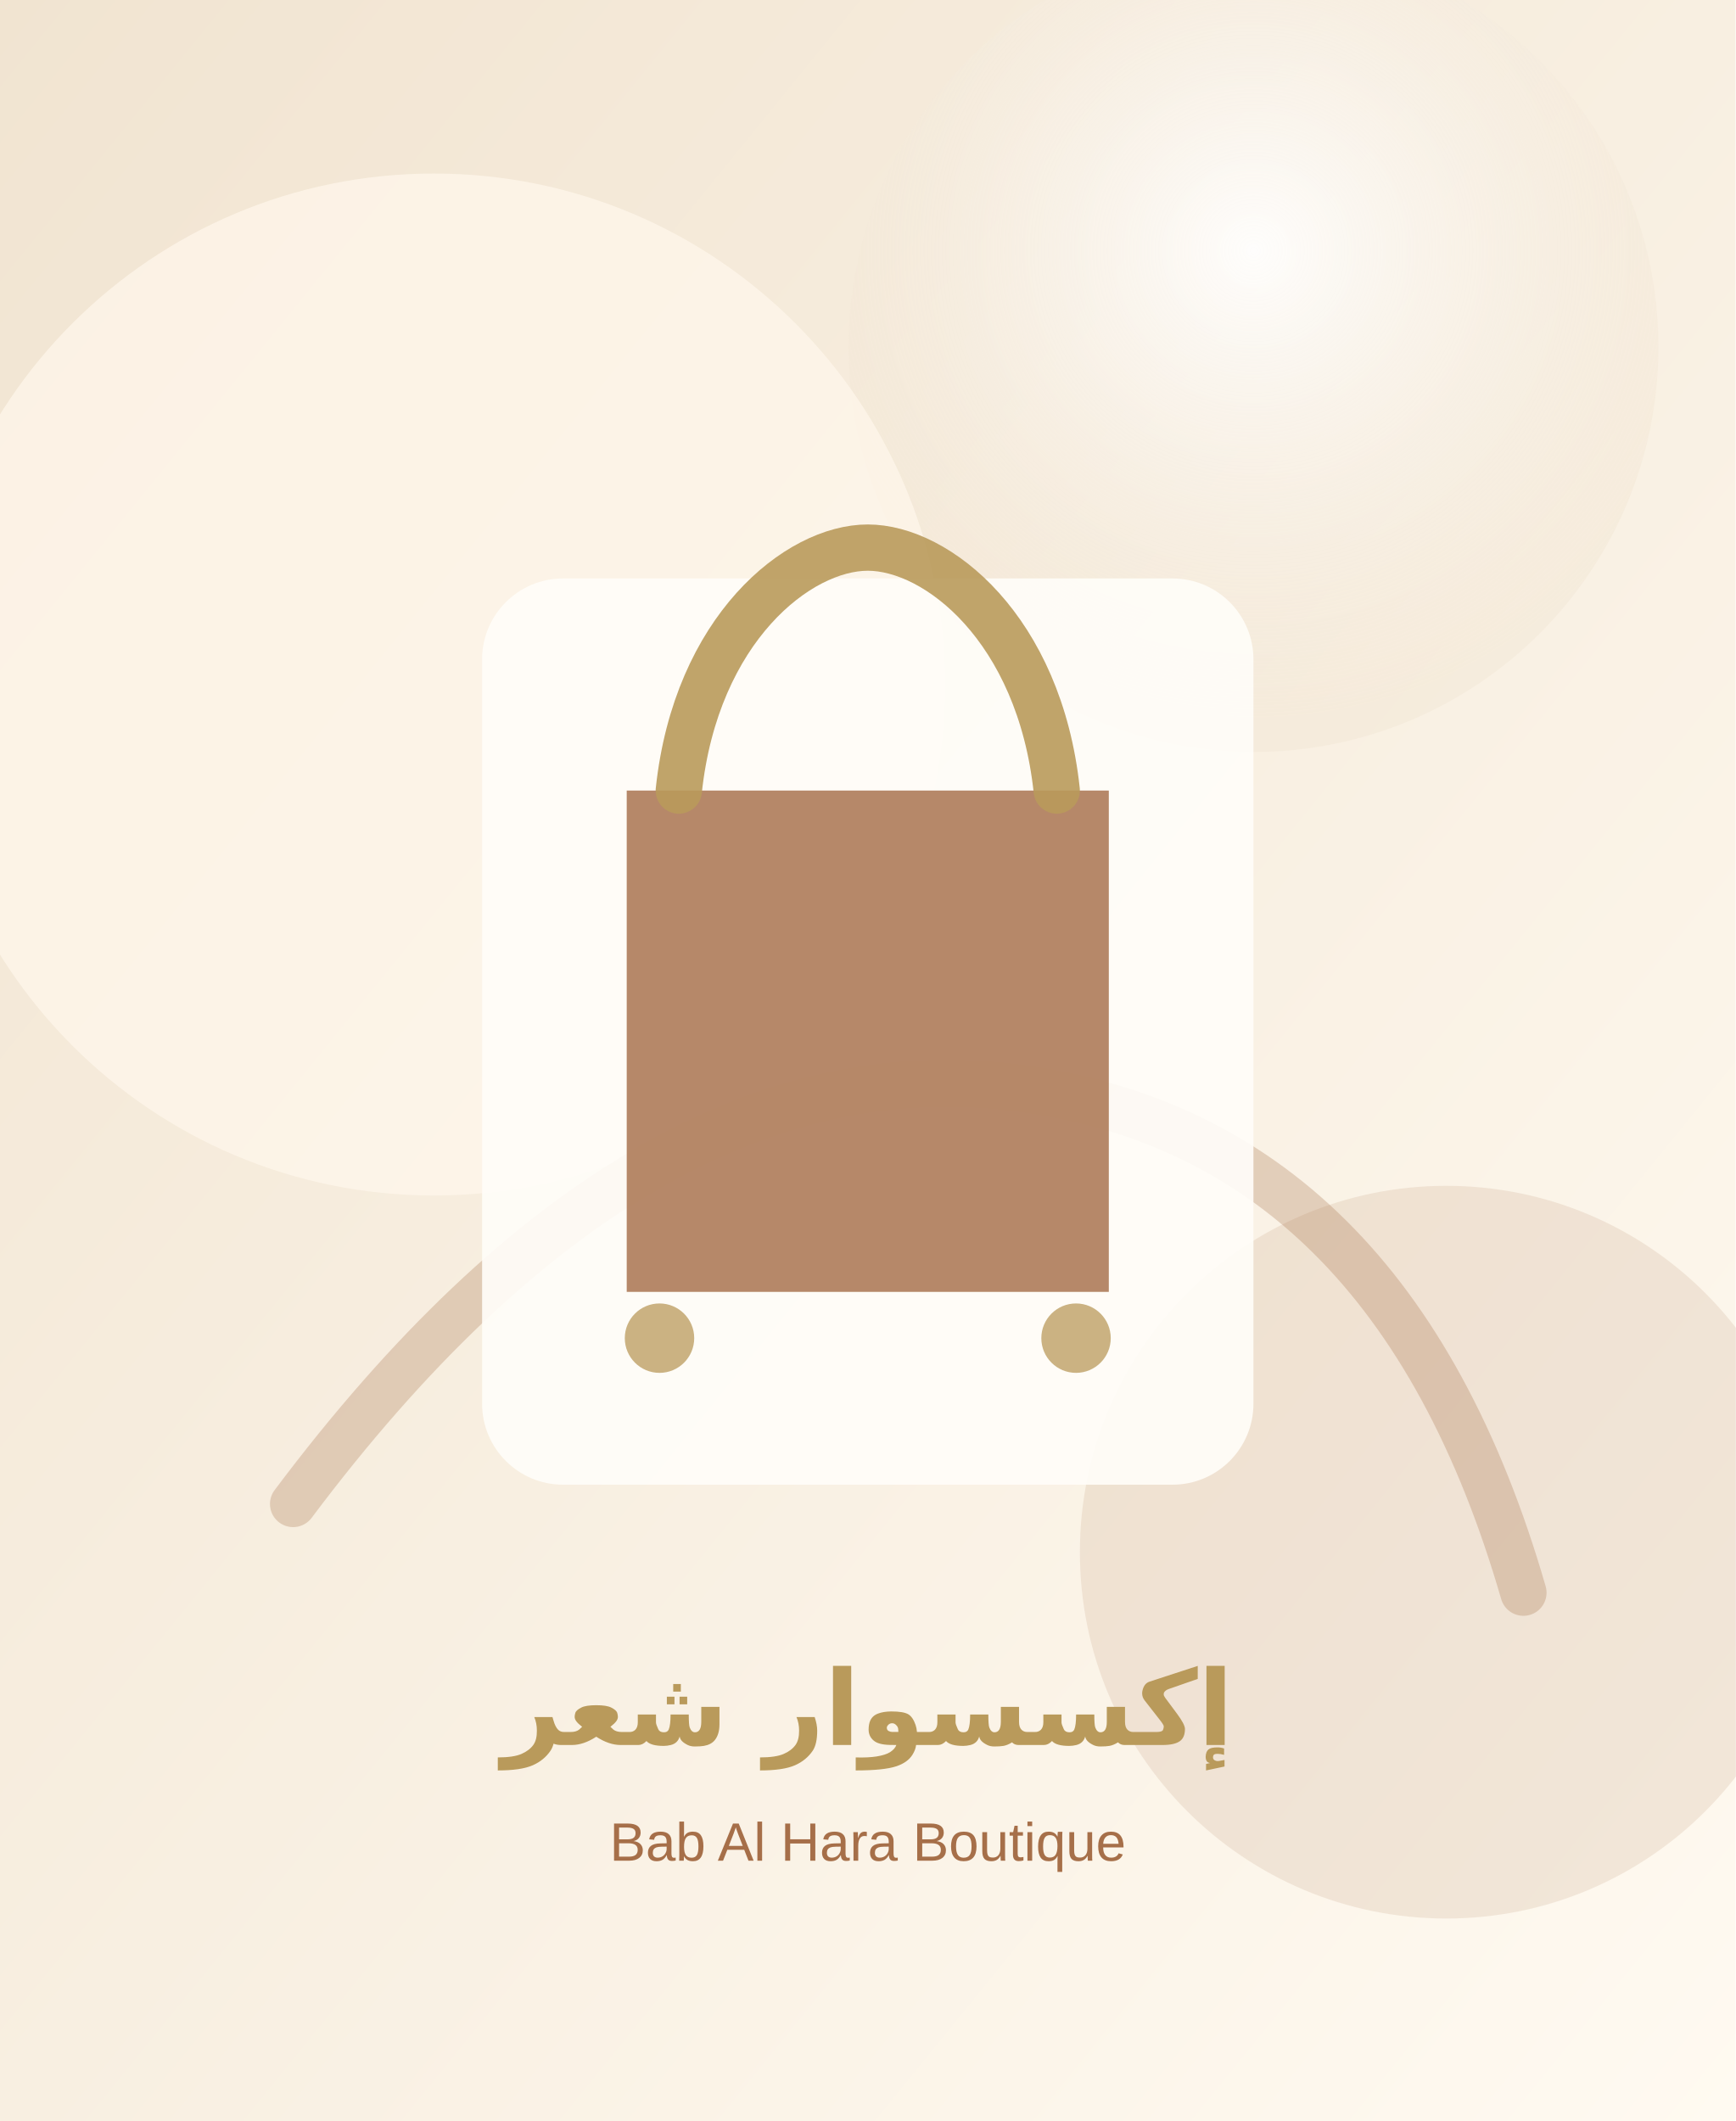
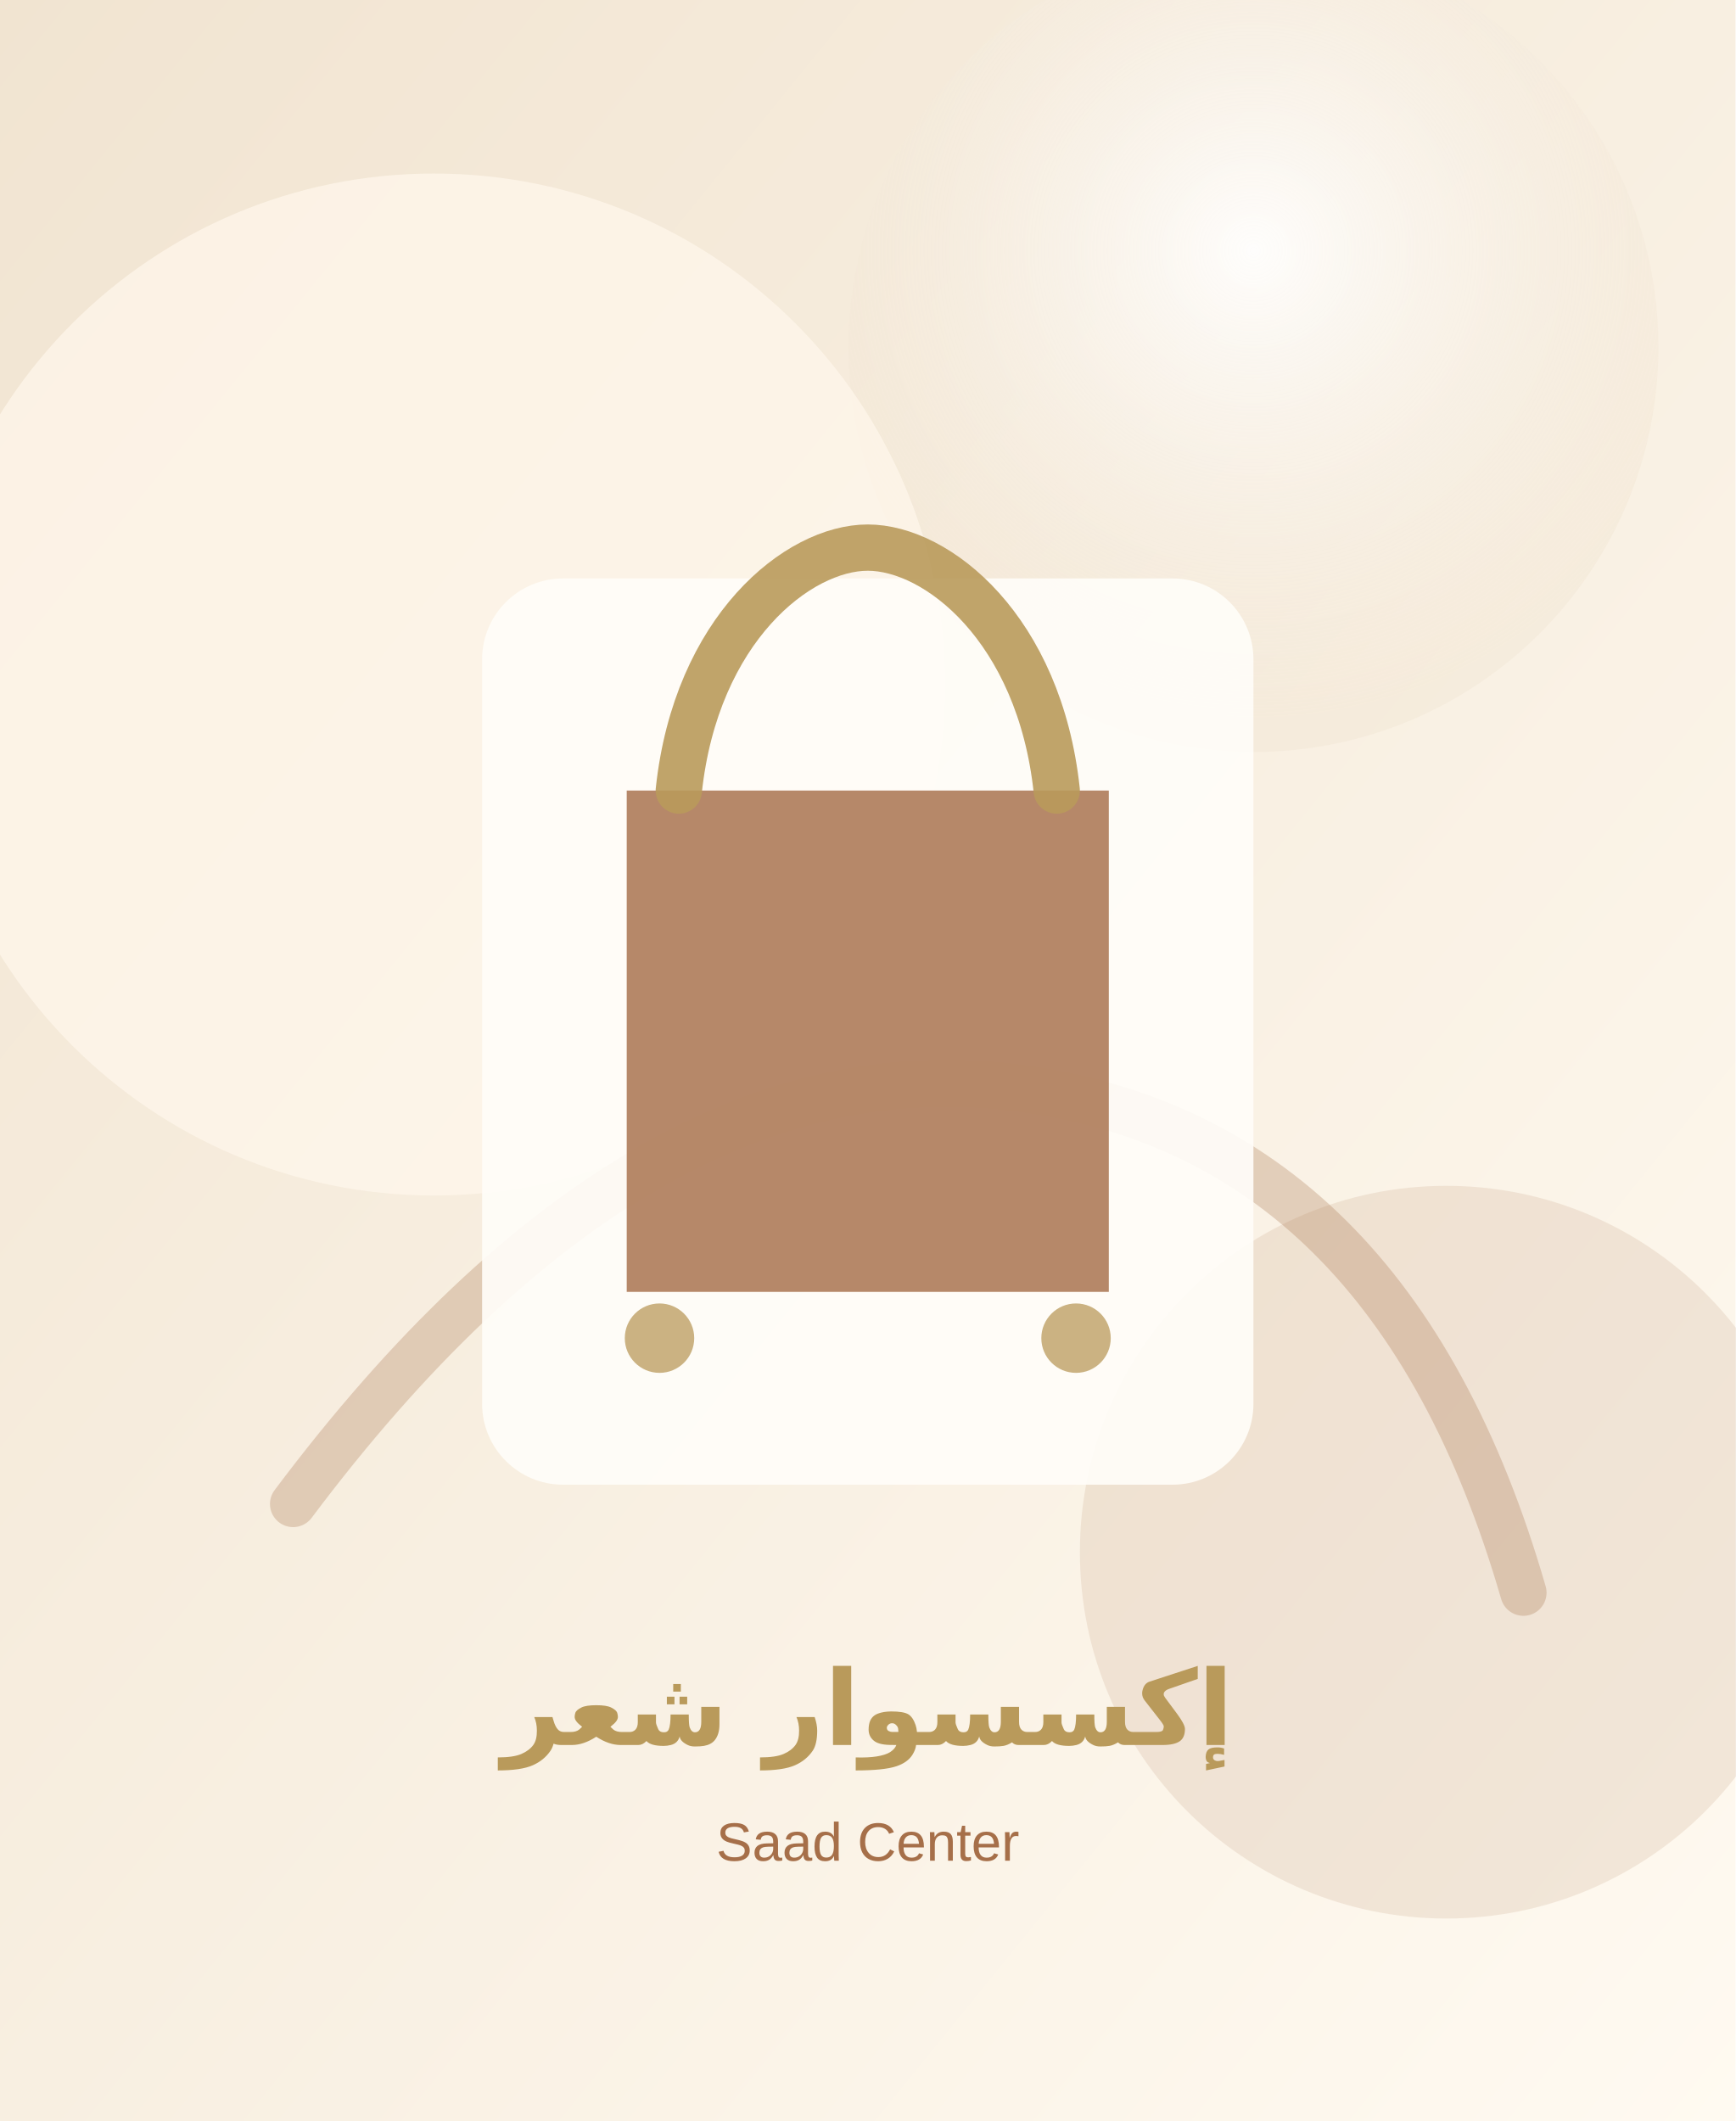
<svg xmlns="http://www.w3.org/2000/svg" width="900" height="1100" viewBox="0 0 900 1100" role="img" aria-label="إكسسوار شعر">
  <defs>
    <linearGradient id="g" x1="0" y1="0" x2="1" y2="1">
      <stop offset="0" stop-color="#f1e4d1" />
      <stop offset="1" stop-color="#fffaf1" />
    </linearGradient>
    <radialGradient id="r" cx="50%" cy="38%" r="58%">
      <stop offset="0" stop-color="#ffffff" stop-opacity=".9" />
      <stop offset="1" stop-color="#f1e4d1" stop-opacity=".4" />
    </radialGradient>
  </defs>
  <rect width="900" height="1100" fill="url(#g)" />
  <circle cx="650" cy="180" r="210" fill="url(#r)" />
  <circle cx="225" cy="355" r="265" fill="#fff7ec" opacity=".72" />
  <circle cx="750" cy="805" r="190" fill="#a66f49" opacity=".13" />
  <path d="M152 780c120-160 245-232 374-216 130 16 218 103 264 262" fill="none" stroke="#a66f49" stroke-width="24" stroke-linecap="round" opacity=".28" />
  <rect x="250" y="300" rx="42" ry="42" width="400" height="470" fill="#fffdf8" opacity=".92" />
  <path d="M325 410h250v260H325z" fill="#a66f49" opacity=".82" />
  <path d="M352 410c9-84 62-126 98-126s89 42 98 126" fill="none" stroke="#b99a5b" stroke-width="24" stroke-linecap="round" opacity=".9" />
  <circle cx="342" cy="694" r="18" fill="#b99a5b" opacity=".75" />
  <circle cx="558" cy="694" r="18" fill="#b99a5b" opacity=".75" />
  <text x="450" y="905" text-anchor="middle" font-size="54" font-family="Arial, sans-serif" font-weight="700" fill="#b99a5b">إكسسوار شعر</text>
-   <text x="450" y="965" text-anchor="middle" font-size="28" font-family="Arial, sans-serif" fill="#a66f49">Bab Al Hara Boutique</text>
+   <text x="450" y="965" text-anchor="middle" font-size="28" font-family="Arial, sans-serif" fill="#a66f49">Saad Center</text>
</svg>
